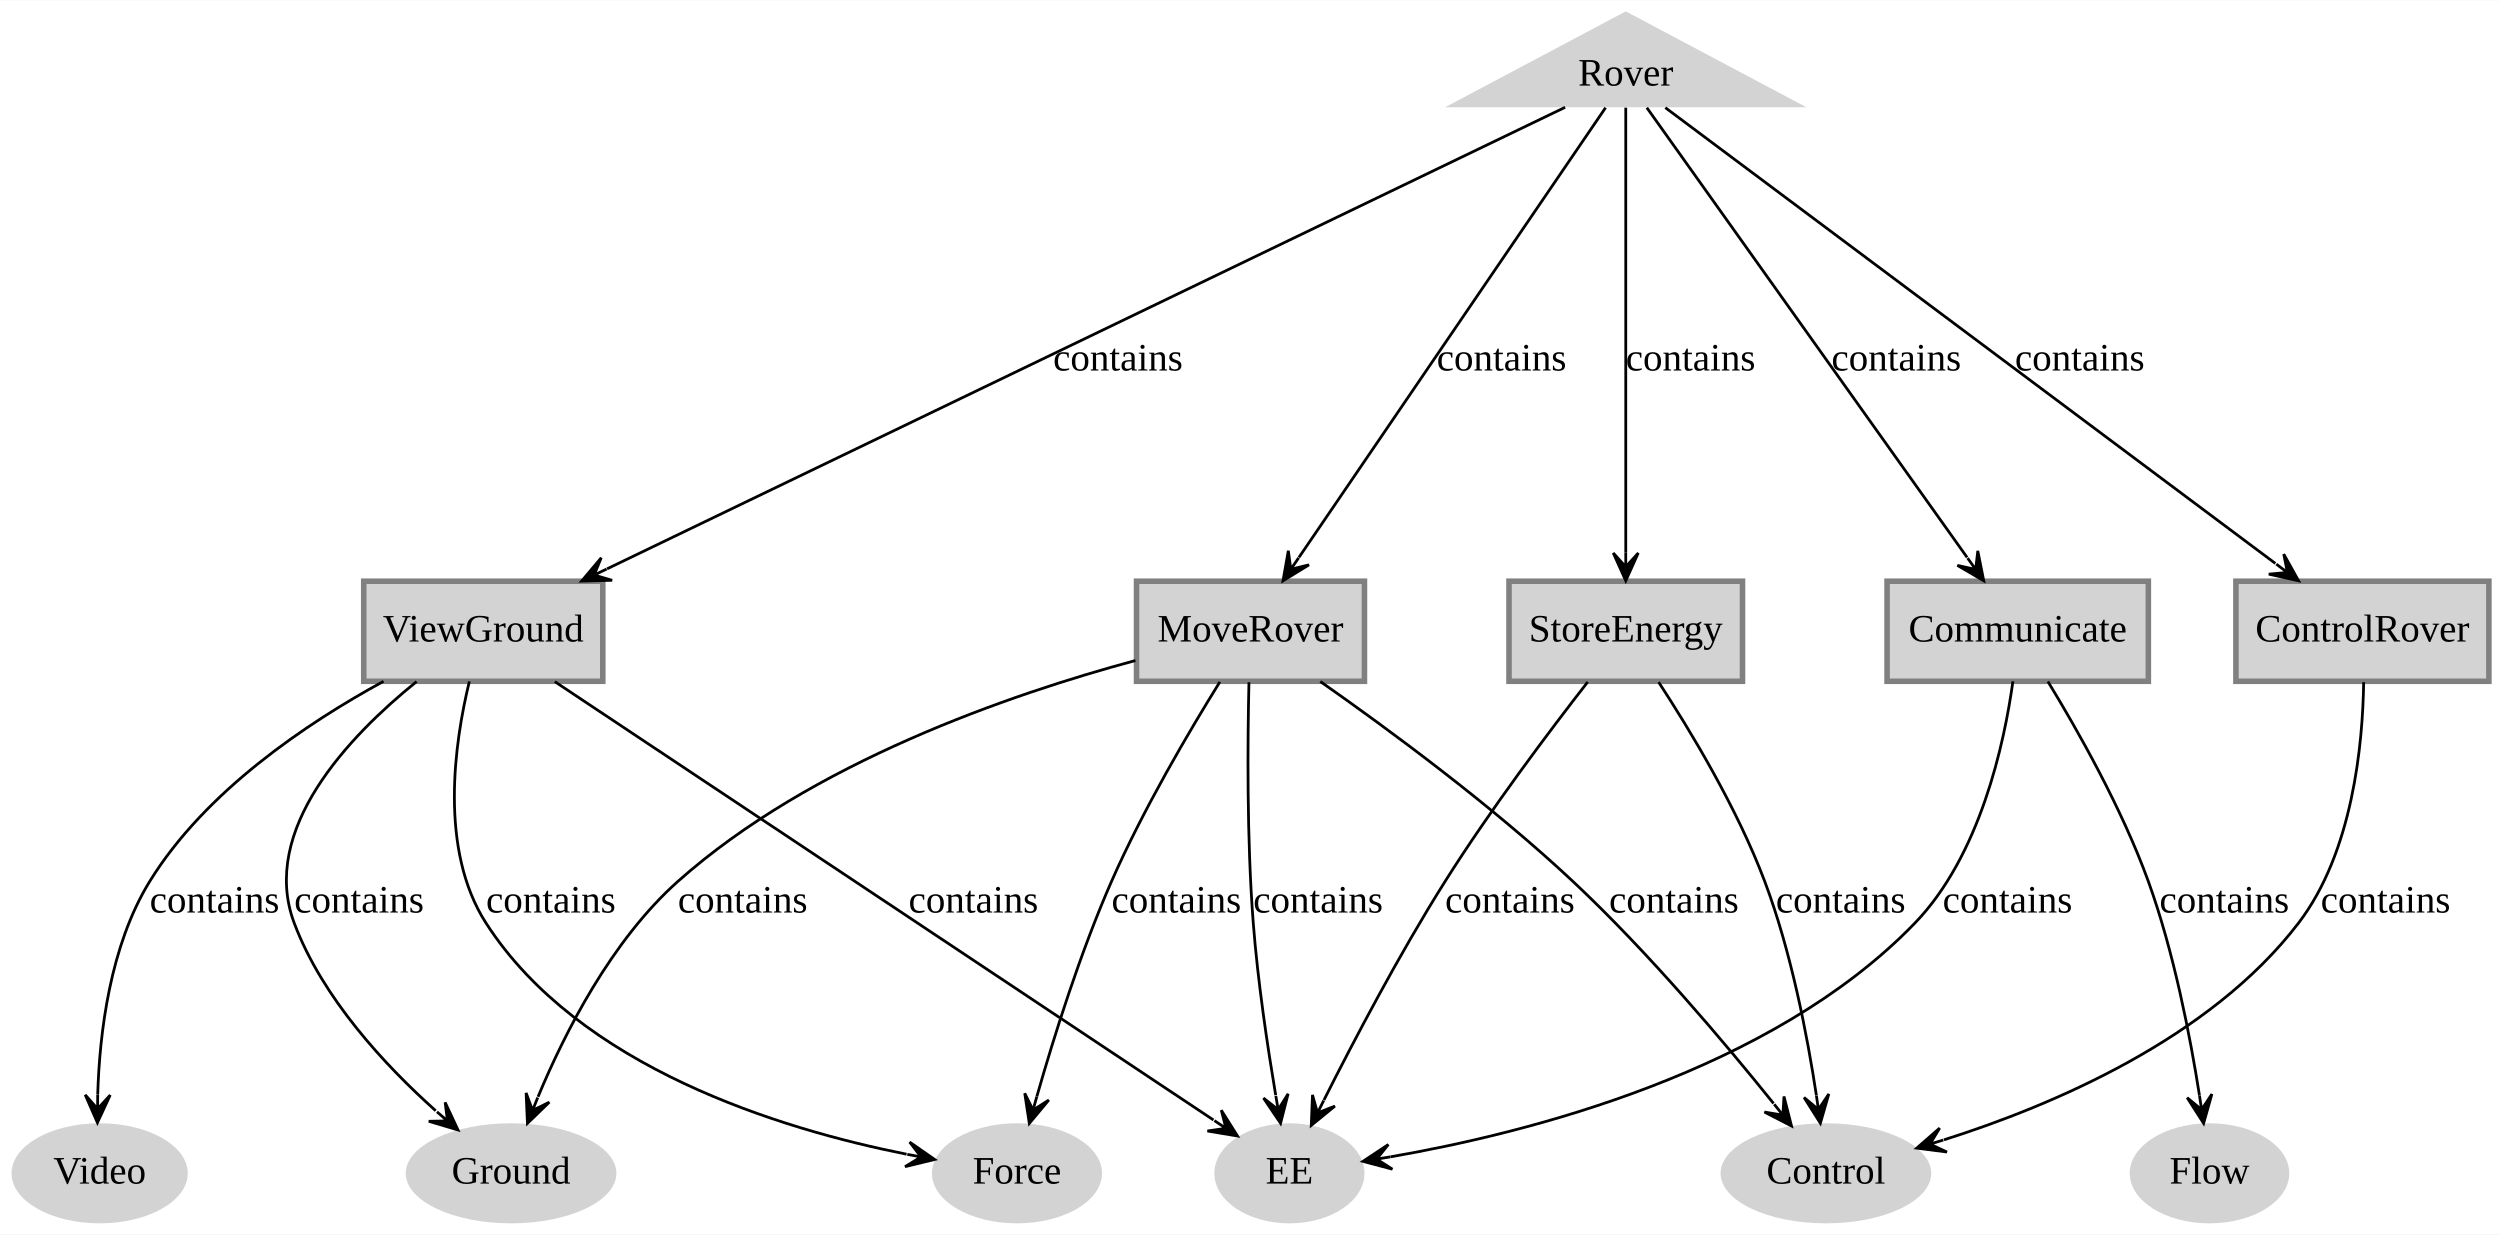
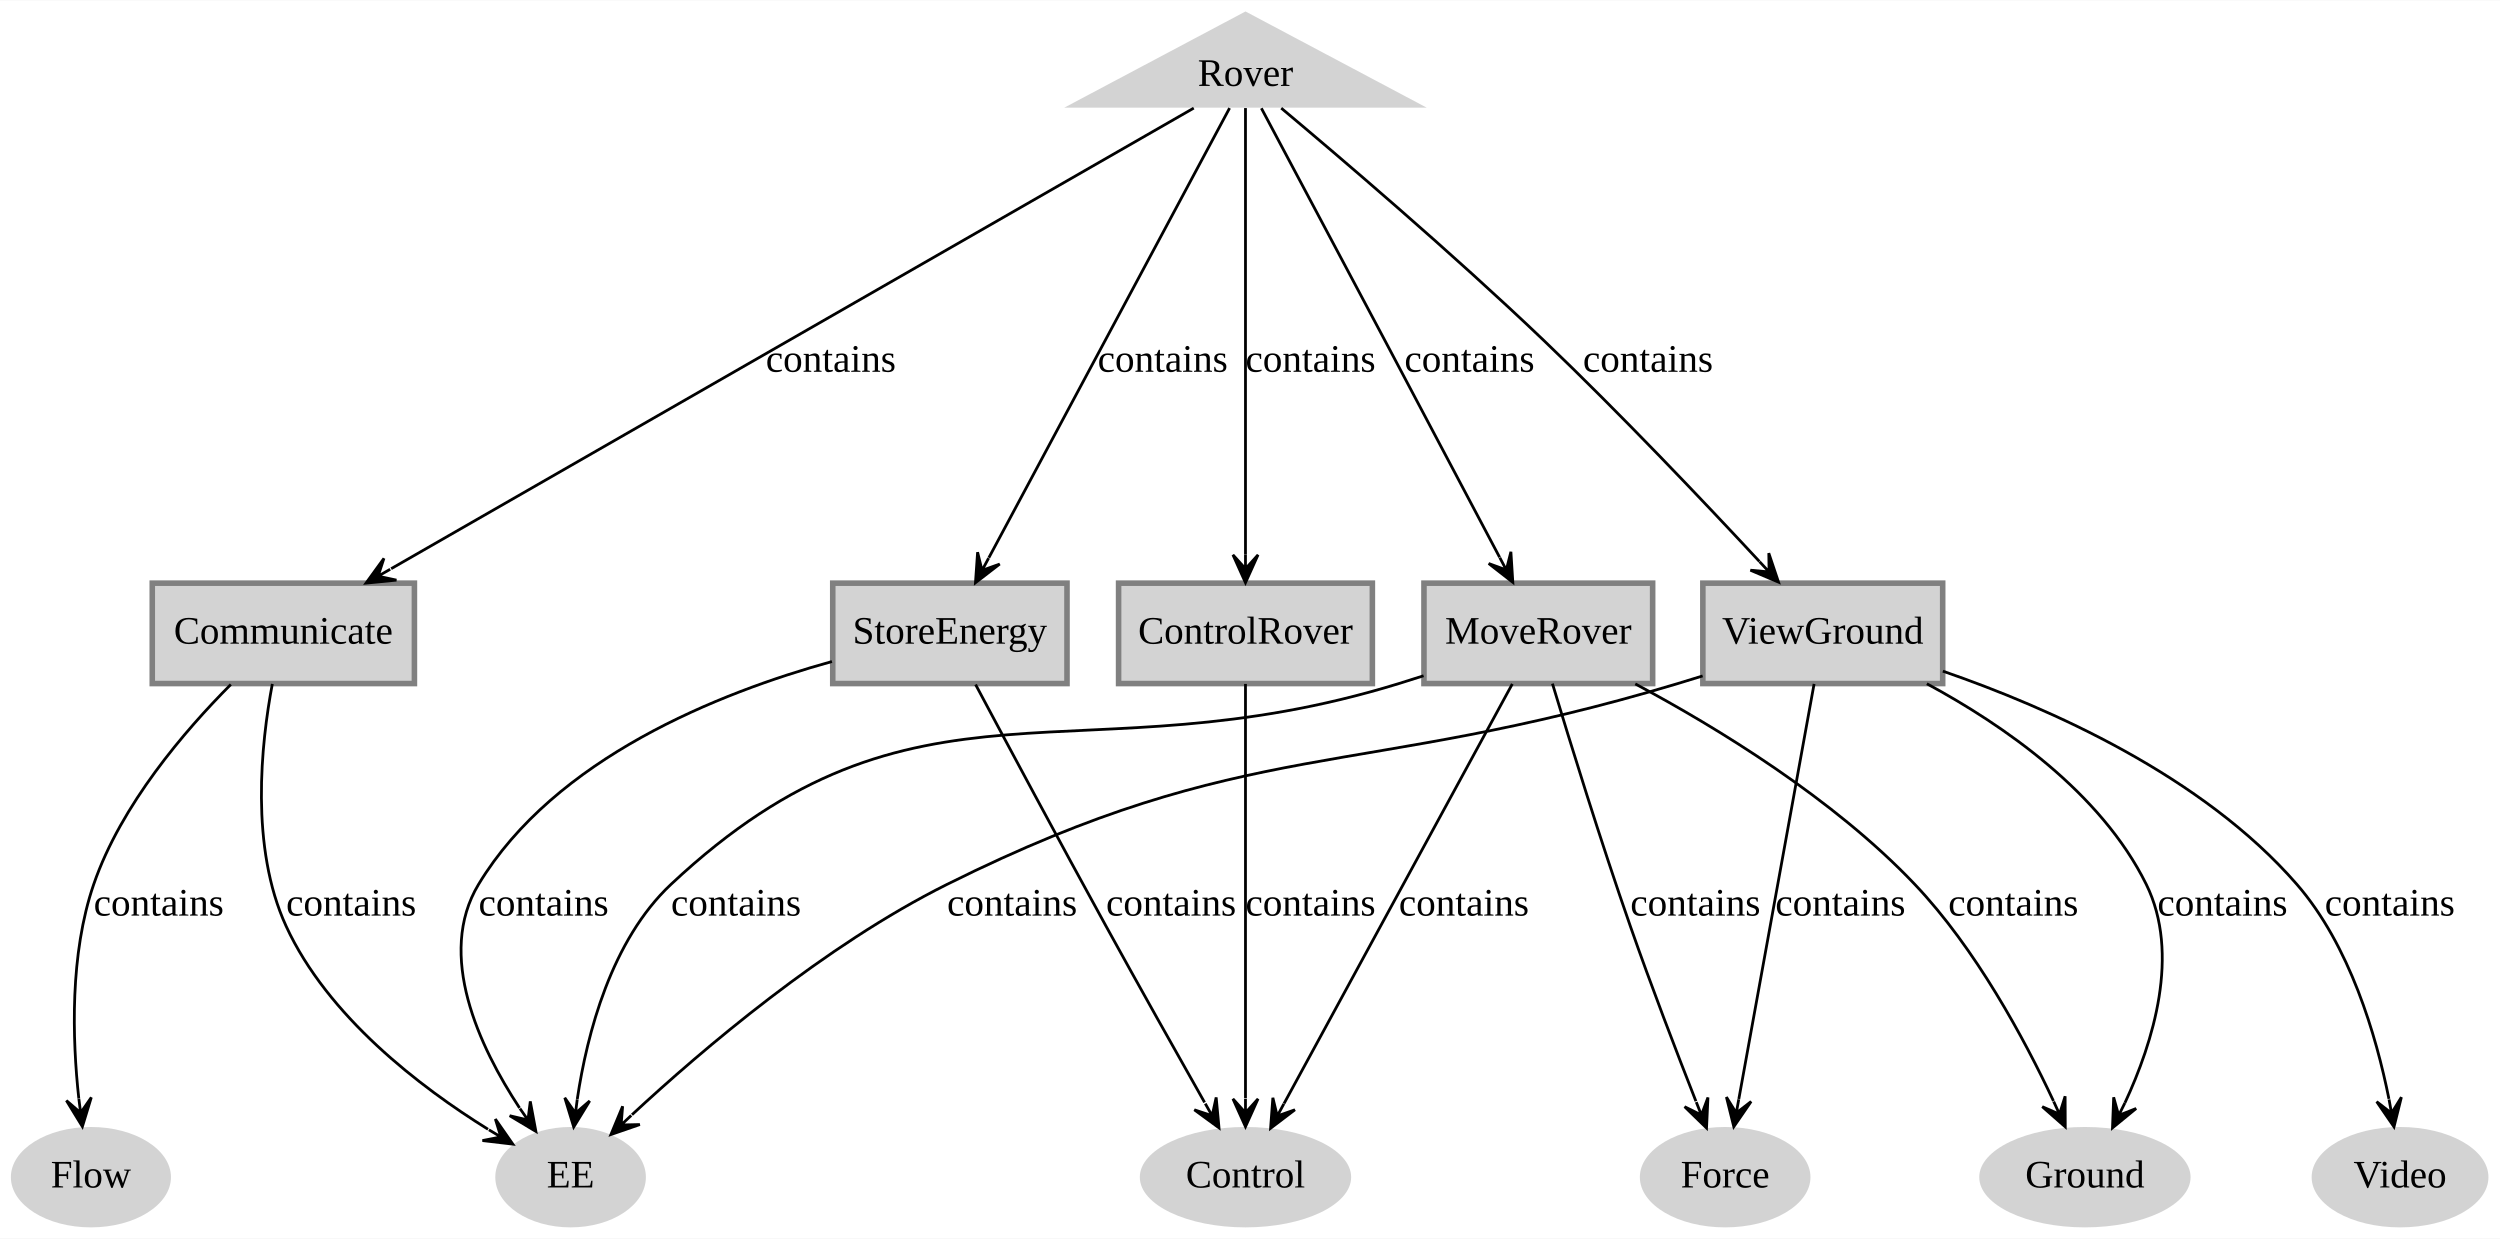
- <svg xmlns="http://www.w3.org/2000/svg" width="899pt" height="444pt" viewBox="0.00 0.00 899.35 444.00">
+ <svg xmlns="http://www.w3.org/2000/svg" width="896pt" height="444pt" viewBox="0.00 0.00 896.44 444.00">
  <g id="graph0" class="graph" transform="scale(1 1) rotate(0) translate(4 440)">
-     <polygon fill="white" stroke="transparent" points="-4,4 -4,-440 895.35,-440 895.35,4 -4,4" />
+     <polygon fill="white" stroke="transparent" points="-4,4 -4,-440 892.44,-440 892.44,4 -4,4" />
    <g id="node1" class="node">
-       <polygon fill="lightgrey" stroke="grey" stroke-width="0" points="580.85,-436 515.86,-401.5 645.84,-401.5 580.85,-436" />
-       <text text-anchor="middle" x="580.85" y="-409.3" font-family="Times New Roman,serif" font-size="14.00">Rover</text>
+       <polygon fill="lightgrey" stroke="grey" stroke-width="0" points="442.6,-436 377.61,-401.5 507.59,-401.5 442.6,-436" />
+       <text text-anchor="middle" x="442.6" y="-409.3" font-family="Times New Roman,serif" font-size="14.00">Rover</text>
    </g>
    <g id="node2" class="node">
-       <polygon fill="lightgrey" stroke="grey" stroke-width="2" points="212.85,-231 126.85,-231 126.85,-195 212.85,-195 212.85,-231" />
-       <text text-anchor="middle" x="169.85" y="-209.3" font-family="Times New Roman,serif" font-size="14.00">ViewGround</text>
+       <polygon fill="lightgrey" stroke="grey" stroke-width="2" points="588.6,-231 506.6,-231 506.6,-195 588.6,-195 588.6,-231" />
+       <text text-anchor="middle" x="547.6" y="-209.3" font-family="Times New Roman,serif" font-size="14.00">MoveRover</text>
    </g>
    <g id="edge1" class="edge">
-       <path fill="none" stroke="black" d="M559.04,-401.49C494.27,-370.29 302.11,-277.72 214.4,-235.46" />
-       <polygon fill="black" stroke="black" points="205.24,-231.05 216.2,-231.33 209.74,-233.22 214.24,-235.39 214.24,-235.39 214.24,-235.39 209.74,-233.22 212.29,-239.44 205.24,-231.05 205.24,-231.05" />
-       <text text-anchor="start" x="374.85" y="-306.8" font-family="Times New Roman,serif" font-size="14.00">contains</text>
+       <path fill="none" stroke="black" d="M448.3,-401.29C457.6,-383.85 476.57,-348.21 492.6,-318 506.62,-291.56 522.62,-261.3 533.73,-240.27" />
+       <polygon fill="black" stroke="black" points="538.46,-231.3 537.77,-242.25 536.13,-235.73 533.79,-240.15 533.79,-240.15 533.79,-240.15 536.13,-235.73 529.81,-238.05 538.46,-231.3 538.46,-231.3" />
+       <text text-anchor="start" x="499.6" y="-306.8" font-family="Times New Roman,serif" font-size="14.00">contains</text>
    </g>
    <g id="node3" class="node">
-       <polygon fill="lightgrey" stroke="grey" stroke-width="2" points="622.85,-231 538.85,-231 538.85,-195 622.85,-195 622.85,-231" />
-       <text text-anchor="middle" x="580.85" y="-209.3" font-family="Times New Roman,serif" font-size="14.00">StoreEnergy</text>
+       <polygon fill="lightgrey" stroke="grey" stroke-width="2" points="144.6,-231 50.6,-231 50.6,-195 144.6,-195 144.6,-231" />
+       <text text-anchor="middle" x="97.6" y="-209.3" font-family="Times New Roman,serif" font-size="14.00">Communicate</text>
    </g>
    <g id="edge2" class="edge">
-       <path fill="none" stroke="black" d="M580.85,-401.35C580.85,-371.38 580.85,-285.55 580.85,-241.22" />
-       <polygon fill="black" stroke="black" points="580.85,-231.16 585.35,-241.16 580.85,-236.16 580.85,-241.16 580.85,-241.16 580.85,-241.16 580.85,-236.16 576.35,-241.16 580.85,-231.16 580.85,-231.16" />
-       <text text-anchor="start" x="580.85" y="-306.8" font-family="Times New Roman,serif" font-size="14.00">contains</text>
+       <path fill="none" stroke="black" d="M424.05,-401.35C369.76,-370.2 210.35,-278.71 136.26,-236.19" />
+       <polygon fill="black" stroke="black" points="127.24,-231.01 138.15,-232.09 131.58,-233.5 135.91,-235.99 135.91,-235.99 135.91,-235.99 131.58,-233.5 133.67,-239.89 127.24,-231.01 127.24,-231.01" />
+       <text text-anchor="start" x="270.6" y="-306.8" font-family="Times New Roman,serif" font-size="14.00">contains</text>
    </g>
    <g id="node4" class="node">
-       <polygon fill="lightgrey" stroke="grey" stroke-width="2" points="891.35,-231 800.35,-231 800.35,-195 891.35,-195 891.35,-231" />
-       <text text-anchor="middle" x="845.85" y="-209.3" font-family="Times New Roman,serif" font-size="14.00">ControlRover</text>
+       <polygon fill="lightgrey" stroke="grey" stroke-width="2" points="692.6,-231 606.6,-231 606.6,-195 692.6,-195 692.6,-231" />
+       <text text-anchor="middle" x="649.6" y="-209.3" font-family="Times New Roman,serif" font-size="14.00">ViewGround</text>
    </g>
    <g id="edge3" class="edge">
-       <path fill="none" stroke="black" d="M595.09,-401.35C636.41,-370.49 756.96,-280.42 814.53,-237.4" />
-       <polygon fill="black" stroke="black" points="822.88,-231.16 817.56,-240.75 818.87,-234.15 814.87,-237.15 814.87,-237.15 814.87,-237.15 818.87,-234.15 812.18,-233.54 822.88,-231.16 822.88,-231.16" />
-       <text text-anchor="start" x="720.85" y="-306.8" font-family="Times New Roman,serif" font-size="14.00">contains</text>
+       <path fill="none" stroke="black" d="M455.42,-401.34C475.82,-384.25 516.71,-349.44 549.6,-318 577.01,-291.79 606.98,-260.21 626.89,-238.77" />
+       <polygon fill="black" stroke="black" points="633.74,-231.36 630.25,-241.76 630.35,-235.03 626.95,-238.7 626.95,-238.7 626.95,-238.7 630.35,-235.03 623.65,-235.65 633.74,-231.36 633.74,-231.36" />
+       <text text-anchor="start" x="563.6" y="-306.8" font-family="Times New Roman,serif" font-size="14.00">contains</text>
    </g>
    <g id="node5" class="node">
-       <polygon fill="lightgrey" stroke="grey" stroke-width="2" points="486.85,-231 404.85,-231 404.85,-195 486.85,-195 486.85,-231" />
-       <text text-anchor="middle" x="445.85" y="-209.3" font-family="Times New Roman,serif" font-size="14.00">MoveRover</text>
+       <polygon fill="lightgrey" stroke="grey" stroke-width="2" points="378.6,-231 294.6,-231 294.6,-195 378.6,-195 378.6,-231" />
+       <text text-anchor="middle" x="336.6" y="-209.3" font-family="Times New Roman,serif" font-size="14.00">StoreEnergy</text>
    </g>
    <g id="edge4" class="edge">
-       <path fill="none" stroke="black" d="M573.59,-401.35C552.89,-370.99 493.14,-283.36 463.27,-239.56" />
-       <polygon fill="black" stroke="black" points="457.55,-231.16 466.9,-236.89 460.36,-235.29 463.18,-239.42 463.18,-239.42 463.18,-239.42 460.36,-235.29 459.46,-241.96 457.55,-231.16 457.55,-231.16" />
-       <text text-anchor="start" x="512.85" y="-306.8" font-family="Times New Roman,serif" font-size="14.00">contains</text>
+       <path fill="none" stroke="black" d="M436.9,-401.35C420.71,-371.12 374.12,-284.09 350.57,-240.11" />
+       <polygon fill="black" stroke="black" points="345.78,-231.16 354.47,-237.85 348.14,-235.57 350.5,-239.98 350.5,-239.98 350.5,-239.98 348.14,-235.57 346.54,-242.1 345.78,-231.16 345.78,-231.16" />
+       <text text-anchor="start" x="389.6" y="-306.8" font-family="Times New Roman,serif" font-size="14.00">contains</text>
    </g>
    <g id="node6" class="node">
-       <polygon fill="lightgrey" stroke="grey" stroke-width="2" points="768.85,-231 674.85,-231 674.85,-195 768.85,-195 768.85,-231" />
-       <text text-anchor="middle" x="721.85" y="-209.3" font-family="Times New Roman,serif" font-size="14.00">Communicate</text>
+       <polygon fill="lightgrey" stroke="grey" stroke-width="2" points="488.1,-231 397.1,-231 397.1,-195 488.1,-195 488.1,-231" />
+       <text text-anchor="middle" x="442.6" y="-209.3" font-family="Times New Roman,serif" font-size="14.00">ControlRover</text>
    </g>
    <g id="edge5" class="edge">
-       <path fill="none" stroke="black" d="M588.43,-401.35C610.05,-370.99 672.45,-283.36 703.65,-239.56" />
-       <polygon fill="black" stroke="black" points="709.63,-231.16 707.49,-241.92 706.73,-235.23 703.83,-239.31 703.83,-239.31 703.83,-239.31 706.73,-235.23 700.16,-236.7 709.63,-231.16 709.63,-231.16" />
-       <text text-anchor="start" x="654.85" y="-306.8" font-family="Times New Roman,serif" font-size="14.00">contains</text>
+       <path fill="none" stroke="black" d="M442.6,-401.35C442.6,-371.38 442.6,-285.55 442.6,-241.22" />
+       <polygon fill="black" stroke="black" points="442.6,-231.16 447.1,-241.16 442.6,-236.16 442.6,-241.16 442.6,-241.16 442.6,-241.16 442.6,-236.16 438.1,-241.16 442.6,-231.16 442.6,-231.16" />
+       <text text-anchor="start" x="442.6" y="-306.8" font-family="Times New Roman,serif" font-size="14.00">contains</text>
+     </g>
+     <g id="node8" class="node">
+       <ellipse fill="lightgrey" stroke="grey" stroke-width="0" cx="200.6" cy="-18" rx="27" ry="18" />
+       <text text-anchor="middle" x="200.6" y="-14.3" font-family="Times New Roman,serif" font-size="14.00">EE</text>
+     </g>
+     <g id="edge9" class="edge">
+       <path fill="none" stroke="black" d="M506.46,-197.8C503.47,-196.83 500.49,-195.89 497.6,-195 382.58,-159.62 324.37,-205.32 236.6,-123 215.21,-102.94 206.52,-69.55 203,-46.02" />
+       <polygon fill="black" stroke="black" points="201.72,-35.99 207.45,-45.34 202.35,-40.95 202.99,-45.91 202.99,-45.91 202.99,-45.91 202.35,-40.95 198.52,-46.48 201.72,-35.99 201.72,-35.99" />
+       <text text-anchor="start" x="236.6" y="-111.8" font-family="Times New Roman,serif" font-size="14.00">contains</text>
+     </g>
+     <g id="node9" class="node">
+       <ellipse fill="lightgrey" stroke="grey" stroke-width="0" cx="743.6" cy="-18" rx="37.89" ry="18" />
+       <text text-anchor="middle" x="743.6" y="-14.3" font-family="Times New Roman,serif" font-size="14.00">Ground</text>
+     </g>
+     <g id="edge6" class="edge">
+       <path fill="none" stroke="black" d="M582.37,-194.88C611.69,-179.19 653.42,-153.75 682.6,-123 704.44,-99.99 721.8,-67.77 732.33,-45.31" />
+       <polygon fill="black" stroke="black" points="736.55,-36.04 736.5,-47.01 734.48,-40.59 732.4,-45.14 732.4,-45.14 732.4,-45.14 734.48,-40.59 728.31,-43.28 736.55,-36.04 736.55,-36.04" />
+       <text text-anchor="start" x="694.6" y="-111.8" font-family="Times New Roman,serif" font-size="14.00">contains</text>
+     </g>
+     <g id="node10" class="node">
+       <ellipse fill="lightgrey" stroke="grey" stroke-width="0" cx="442.6" cy="-18" rx="37.89" ry="18" />
+       <text text-anchor="middle" x="442.6" y="-14.3" font-family="Times New Roman,serif" font-size="14.00">Control</text>
+     </g>
+     <g id="edge7" class="edge">
+       <path fill="none" stroke="black" d="M538.28,-194.87C519.74,-160.79 478.15,-84.35 456.42,-44.4" />
+       <polygon fill="black" stroke="black" points="451.6,-35.54 460.33,-42.17 453.99,-39.93 456.37,-44.32 456.37,-44.32 456.37,-44.32 453.99,-39.93 452.42,-46.47 451.6,-35.54 451.6,-35.54" />
+       <text text-anchor="start" x="497.6" y="-111.8" font-family="Times New Roman,serif" font-size="14.00">contains</text>
+     </g>
+     <g id="node12" class="node">
+       <ellipse fill="lightgrey" stroke="grey" stroke-width="0" cx="614.6" cy="-18" rx="30.59" ry="18" />
+       <text text-anchor="middle" x="614.6" y="-14.3" font-family="Times New Roman,serif" font-size="14.00">Force</text>
+     </g>
+     <g id="edge8" class="edge">
+       <path fill="none" stroke="black" d="M552.67,-194.97C558.91,-174.29 569.98,-138.4 580.6,-108 588.03,-86.72 597.18,-62.88 604.12,-45.23" />
+       <polygon fill="black" stroke="black" points="607.92,-35.63 608.43,-46.58 606.08,-40.28 604.24,-44.93 604.24,-44.93 604.24,-44.93 606.08,-40.28 600.06,-43.27 607.92,-35.63 607.92,-35.63" />
+       <text text-anchor="start" x="580.6" y="-111.8" font-family="Times New Roman,serif" font-size="14.00">contains</text>
    </g>
    <g id="node7" class="node">
-       <ellipse fill="lightgrey" stroke="grey" stroke-width="0" cx="361.85" cy="-18" rx="30.59" ry="18" />
-       <text text-anchor="middle" x="361.85" y="-14.3" font-family="Times New Roman,serif" font-size="14.00">Force</text>
+       <ellipse fill="lightgrey" stroke="grey" stroke-width="0" cx="28.6" cy="-18" rx="28.7" ry="18" />
+       <text text-anchor="middle" x="28.6" y="-14.3" font-family="Times New Roman,serif" font-size="14.00">Flow</text>
    </g>
-     <g id="edge9" class="edge">
-       <path fill="none" stroke="black" d="M164.85,-194.95C159.49,-172.97 153.84,-134.41 170.85,-108 204.29,-56.07 276.71,-33.92 322.14,-24.87" />
-       <polygon fill="black" stroke="black" points="332.23,-22.98 323.23,-29.24 327.32,-23.9 322.4,-24.82 322.4,-24.82 322.4,-24.82 327.32,-23.9 321.58,-20.39 332.23,-22.98 332.23,-22.98" />
-       <text text-anchor="start" x="170.85" y="-111.8" font-family="Times New Roman,serif" font-size="14.00">contains</text>
+     <g id="edge10" class="edge">
+       <path fill="none" stroke="black" d="M78.77,-194.68C62.26,-178.12 39.39,-151.5 29.6,-123 21.01,-98.02 21.91,-67.63 24.26,-46.17" />
+       <polygon fill="black" stroke="black" points="25.54,-36.13 28.74,-46.61 24.91,-41.09 24.28,-46.05 24.28,-46.05 24.28,-46.05 24.91,-41.09 19.81,-45.48 25.54,-36.13 25.54,-36.13" />
+       <text text-anchor="start" x="29.6" y="-111.8" font-family="Times New Roman,serif" font-size="14.00">contains</text>
    </g>
-     <g id="node9" class="node">
-       <ellipse fill="lightgrey" stroke="grey" stroke-width="0" cx="31.85" cy="-18" rx="31.7" ry="18" />
-       <text text-anchor="middle" x="31.85" y="-14.3" font-family="Times New Roman,serif" font-size="14.00">Video</text>
+     <g id="edge11" class="edge">
+       <path fill="none" stroke="black" d="M93.65,-194.87C89.62,-173.46 85.61,-136.21 98.6,-108 113.5,-75.63 146.53,-50.38 170.99,-35.18" />
+       <polygon fill="black" stroke="black" points="179.89,-29.85 173.62,-38.85 175.6,-32.42 171.31,-34.99 171.31,-34.99 171.31,-34.99 175.6,-32.42 169,-31.13 179.89,-29.85 179.89,-29.85" />
+       <text text-anchor="start" x="98.6" y="-111.8" font-family="Times New Roman,serif" font-size="14.00">contains</text>
    </g>
-     <g id="edge7" class="edge">
-       <path fill="none" stroke="black" d="M133.98,-194.99C106.44,-179.99 69.84,-155.47 49.85,-123 35.56,-99.8 31.8,-68.47 31.15,-46.28" />
-       <polygon fill="black" stroke="black" points="31.05,-36.2 35.65,-46.15 31.1,-41.2 31.15,-46.2 31.15,-46.2 31.15,-46.2 31.1,-41.2 26.65,-46.24 31.05,-36.2 31.05,-36.2" />
-       <text text-anchor="start" x="49.85" y="-111.8" font-family="Times New Roman,serif" font-size="14.00">contains</text>
+     <g id="edge15" class="edge">
+       <path fill="none" stroke="black" d="M606.52,-197.74C603.5,-196.8 600.51,-195.88 597.6,-195 481.95,-160.23 443.68,-176.86 335.6,-123 291.63,-101.09 247.91,-63.86 222.61,-40.39" />
+       <polygon fill="black" stroke="black" points="215.06,-33.29 225.43,-36.87 218.71,-36.72 222.35,-40.14 222.35,-40.14 222.35,-40.14 218.71,-36.72 219.26,-43.42 215.06,-33.29 215.06,-33.29" />
+       <text text-anchor="start" x="335.6" y="-111.8" font-family="Times New Roman,serif" font-size="14.00">contains</text>
+     </g>
+     <g id="edge12" class="edge">
+       <path fill="none" stroke="black" d="M686.93,-194.93C714.27,-180.18 749.32,-156.01 765.6,-123 777.9,-98.06 768.09,-66.44 757.95,-44.65" />
+       <polygon fill="black" stroke="black" points="753.49,-35.68 761.97,-42.63 755.71,-40.16 757.94,-44.63 757.94,-44.63 757.94,-44.63 755.71,-40.16 753.91,-46.64 753.49,-35.68 753.49,-35.68" />
+       <text text-anchor="start" x="769.6" y="-111.8" font-family="Times New Roman,serif" font-size="14.00">contains</text>
    </g>
    <g id="node11" class="node">
-       <ellipse fill="lightgrey" stroke="grey" stroke-width="0" cx="459.85" cy="-18" rx="27" ry="18" />
-       <text text-anchor="middle" x="459.85" y="-14.3" font-family="Times New Roman,serif" font-size="14.00">EE</text>
+       <ellipse fill="lightgrey" stroke="grey" stroke-width="0" cx="856.6" cy="-18" rx="31.7" ry="18" />
+       <text text-anchor="middle" x="856.6" y="-14.3" font-family="Times New Roman,serif" font-size="14.00">Video</text>
    </g>
-     <g id="edge8" class="edge">
-       <path fill="none" stroke="black" d="M195.58,-194.87C250.08,-158.61 376.68,-74.35 432.53,-37.18" />
-       <polygon fill="black" stroke="black" points="441.18,-31.42 435.35,-40.71 437.02,-34.19 432.86,-36.96 432.86,-36.96 432.86,-36.96 437.02,-34.19 430.36,-33.22 441.18,-31.42 441.18,-31.42" />
-       <text text-anchor="start" x="322.85" y="-111.8" font-family="Times New Roman,serif" font-size="14.00">contains</text>
+     <g id="edge13" class="edge">
+       <path fill="none" stroke="black" d="M692.66,-199.45C730.92,-186.23 785.85,-161.86 819.6,-123 838.58,-101.14 848.05,-68.86 852.61,-46.08" />
+       <polygon fill="black" stroke="black" points="854.43,-36.04 857.08,-46.68 853.54,-40.96 852.65,-45.88 852.65,-45.88 852.65,-45.88 853.54,-40.96 848.22,-45.08 854.43,-36.04 854.43,-36.04" />
+       <text text-anchor="start" x="829.6" y="-111.8" font-family="Times New Roman,serif" font-size="14.00">contains</text>
    </g>
-     <g id="node12" class="node">
-       <ellipse fill="lightgrey" stroke="grey" stroke-width="0" cx="179.85" cy="-18" rx="37.89" ry="18" />
-       <text text-anchor="middle" x="179.85" y="-14.3" font-family="Times New Roman,serif" font-size="14.00">Ground</text>
+     <g id="edge14" class="edge">
+       <path fill="none" stroke="black" d="M646.49,-194.87C640.39,-161.25 626.82,-86.39 619.5,-46.03" />
+       <polygon fill="black" stroke="black" points="617.7,-36.09 623.91,-45.13 618.59,-41.01 619.48,-45.93 619.48,-45.93 619.48,-45.93 618.59,-41.01 615.05,-46.73 617.7,-36.09 617.7,-36.09" />
+       <text text-anchor="start" x="632.6" y="-111.8" font-family="Times New Roman,serif" font-size="14.00">contains</text>
    </g>
-     <g id="edge6" class="edge">
-       <path fill="none" stroke="black" d="M145.87,-194.9C121.57,-175.3 89.24,-141.52 101.85,-108 112.01,-80.98 134.51,-56.82 152.74,-40.51" />
-       <polygon fill="black" stroke="black" points="160.76,-33.59 156.13,-43.53 156.98,-36.85 153.19,-40.12 153.19,-40.12 153.19,-40.12 156.98,-36.85 150.25,-36.71 160.76,-33.59 160.76,-33.59" />
-       <text text-anchor="start" x="101.85" y="-111.8" font-family="Times New Roman,serif" font-size="14.00">contains</text>
-     </g>
-     <g id="node8" class="node">
-       <ellipse fill="lightgrey" stroke="grey" stroke-width="0" cx="652.85" cy="-18" rx="37.89" ry="18" />
-       <text text-anchor="middle" x="652.85" y="-14.3" font-family="Times New Roman,serif" font-size="14.00">Control</text>
-     </g>
-     <g id="edge11" class="edge">
-       <path fill="none" stroke="black" d="M592.67,-194.71C604.03,-177.32 620.92,-149.37 630.85,-123 640.36,-97.74 646.19,-67.39 649.43,-46.01" />
-       <polygon fill="black" stroke="black" points="650.86,-36.01 653.9,-46.55 650.15,-40.96 649.44,-45.91 649.44,-45.91 649.44,-45.91 650.15,-40.96 644.99,-45.28 650.86,-36.01 650.86,-36.01" />
-       <text text-anchor="start" x="634.85" y="-111.8" font-family="Times New Roman,serif" font-size="14.00">contains</text>
-     </g>
-     <g id="edge10" class="edge">
-       <path fill="none" stroke="black" d="M567.17,-194.77C553.48,-177.19 532.17,-148.9 515.85,-123 499.44,-96.97 483.03,-65.73 472.26,-44.33" />
-       <polygon fill="black" stroke="black" points="467.72,-35.24 476.22,-42.18 469.96,-39.72 472.19,-44.19 472.19,-44.19 472.19,-44.19 469.96,-39.72 468.16,-46.2 467.72,-35.24 467.72,-35.24" />
-       <text text-anchor="start" x="515.85" y="-111.8" font-family="Times New Roman,serif" font-size="14.00">contains</text>
-     </g>
-     <g id="edge12" class="edge">
-       <path fill="none" stroke="black" d="M846.3,-194.69C846,-172.42 842.4,-133.55 822.85,-108 791.1,-66.5 734.44,-42.44 695.31,-30.04" />
-       <polygon fill="black" stroke="black" points="685.52,-27.06 696.4,-25.66 690.3,-28.51 695.09,-29.97 695.09,-29.97 695.09,-29.97 690.3,-28.51 693.78,-34.27 685.52,-27.06 685.52,-27.06" />
-       <text text-anchor="start" x="830.85" y="-111.8" font-family="Times New Roman,serif" font-size="14.00">contains</text>
+     <g id="edge17" class="edge">
+       <path fill="none" stroke="black" d="M294.31,-202.9C253.81,-191.69 194.93,-168.28 167.6,-123 152.37,-97.77 167.84,-64.8 182.31,-42.81" />
+       <polygon fill="black" stroke="black" points="188.16,-34.4 186.15,-45.18 185.31,-38.5 182.45,-42.61 182.45,-42.61 182.45,-42.61 185.31,-38.5 178.76,-40.04 188.16,-34.4 188.16,-34.4" />
+       <text text-anchor="start" x="167.6" y="-111.8" font-family="Times New Roman,serif" font-size="14.00">contains</text>
    </g>
    <g id="edge16" class="edge">
-       <path fill="none" stroke="black" d="M434.84,-194.79C423.93,-177.24 407.25,-148.96 395.85,-123 384.62,-97.44 375.08,-66.96 368.99,-45.62" />
-       <polygon fill="black" stroke="black" points="366.28,-35.95 373.31,-44.37 367.63,-40.76 368.97,-45.58 368.97,-45.58 368.97,-45.58 367.63,-40.76 364.64,-46.79 366.28,-35.95 366.28,-35.95" />
-       <text text-anchor="start" x="395.85" y="-111.8" font-family="Times New Roman,serif" font-size="14.00">contains</text>
-     </g>
-     <g id="edge15" class="edge">
-       <path fill="none" stroke="black" d="M470.97,-194.92C495.26,-177.9 532.59,-150.43 561.85,-123 588.89,-97.65 616.43,-65.02 634.02,-43.13" />
-       <polygon fill="black" stroke="black" points="640.48,-35.02 637.77,-45.65 637.37,-38.93 634.25,-42.84 634.25,-42.84 634.25,-42.84 637.37,-38.93 630.73,-40.04 640.48,-35.02 640.48,-35.02" />
-       <text text-anchor="start" x="574.85" y="-111.8" font-family="Times New Roman,serif" font-size="14.00">contains</text>
-     </g>
-     <g id="edge14" class="edge">
-       <path fill="none" stroke="black" d="M445.3,-194.67C444.81,-174 444.49,-138.42 446.85,-108 448.47,-87.11 451.96,-63.68 454.92,-46.1" />
-       <polygon fill="black" stroke="black" points="456.67,-35.99 459.39,-46.61 455.81,-40.91 454.96,-45.84 454.96,-45.84 454.96,-45.84 455.81,-40.91 450.53,-45.07 456.67,-35.99 456.67,-35.99" />
-       <text text-anchor="start" x="446.85" y="-111.8" font-family="Times New Roman,serif" font-size="14.00">contains</text>
-     </g>
-     <g id="edge13" class="edge">
-       <path fill="none" stroke="black" d="M404.46,-202.47C359.55,-190.37 287.85,-165.76 239.85,-123 215.98,-101.74 199.18,-68.65 189.55,-45.52" />
-       <polygon fill="black" stroke="black" points="185.74,-35.97 193.62,-43.59 187.59,-40.62 189.44,-45.26 189.44,-45.26 189.44,-45.26 187.59,-40.62 185.26,-46.93 185.74,-35.97 185.74,-35.97" />
-       <text text-anchor="start" x="239.85" y="-111.8" font-family="Times New Roman,serif" font-size="14.00">contains</text>
-     </g>
-     <g id="node10" class="node">
-       <ellipse fill="lightgrey" stroke="grey" stroke-width="0" cx="790.85" cy="-18" rx="28.7" ry="18" />
-       <text text-anchor="middle" x="790.85" y="-14.3" font-family="Times New Roman,serif" font-size="14.00">Flow</text>
-     </g>
-     <g id="edge17" class="edge">
-       <path fill="none" stroke="black" d="M732.71,-194.93C743.35,-177.48 759.33,-149.29 768.85,-123 778.03,-97.61 783.9,-67.28 787.25,-45.94" />
-       <polygon fill="black" stroke="black" points="788.73,-35.97 791.71,-46.52 788,-40.91 787.26,-45.86 787.26,-45.86 787.26,-45.86 788,-40.91 782.81,-45.2 788.73,-35.97 788.73,-35.97" />
-       <text text-anchor="start" x="772.85" y="-111.8" font-family="Times New Roman,serif" font-size="14.00">contains</text>
+       <path fill="none" stroke="black" d="M345.82,-194.65C356.84,-173.96 375.89,-138.37 392.6,-108 404.35,-86.64 417.9,-62.55 427.93,-44.82" />
+       <polygon fill="black" stroke="black" points="433.11,-35.68 432.09,-46.6 430.64,-40.03 428.18,-44.38 428.18,-44.38 428.18,-44.38 430.64,-40.03 424.26,-42.16 433.11,-35.68 433.11,-35.68" />
+       <text text-anchor="start" x="392.6" y="-111.8" font-family="Times New Roman,serif" font-size="14.00">contains</text>
    </g>
    <g id="edge18" class="edge">
-       <path fill="none" stroke="black" d="M720.13,-194.99C716.98,-172.32 708.28,-132.26 684.85,-108 633.22,-54.54 545.49,-32.47 496.22,-23.93" />
-       <polygon fill="black" stroke="black" points="486.31,-22.3 496.91,-19.48 491.25,-23.11 496.18,-23.92 496.18,-23.92 496.18,-23.92 491.25,-23.11 495.45,-28.36 486.31,-22.3 486.31,-22.3" />
-       <text text-anchor="start" x="694.85" y="-111.8" font-family="Times New Roman,serif" font-size="14.00">contains</text>
+       <path fill="none" stroke="black" d="M442.6,-194.87C442.6,-161.32 442.6,-86.71 442.6,-46.29" />
+       <polygon fill="black" stroke="black" points="442.6,-36.09 447.1,-46.09 442.6,-41.09 442.6,-46.09 442.6,-46.09 442.6,-46.09 442.6,-41.09 438.1,-46.09 442.6,-36.09 442.6,-36.09" />
+       <text text-anchor="start" x="442.6" y="-111.8" font-family="Times New Roman,serif" font-size="14.00">contains</text>
    </g>
  </g>
</svg>
